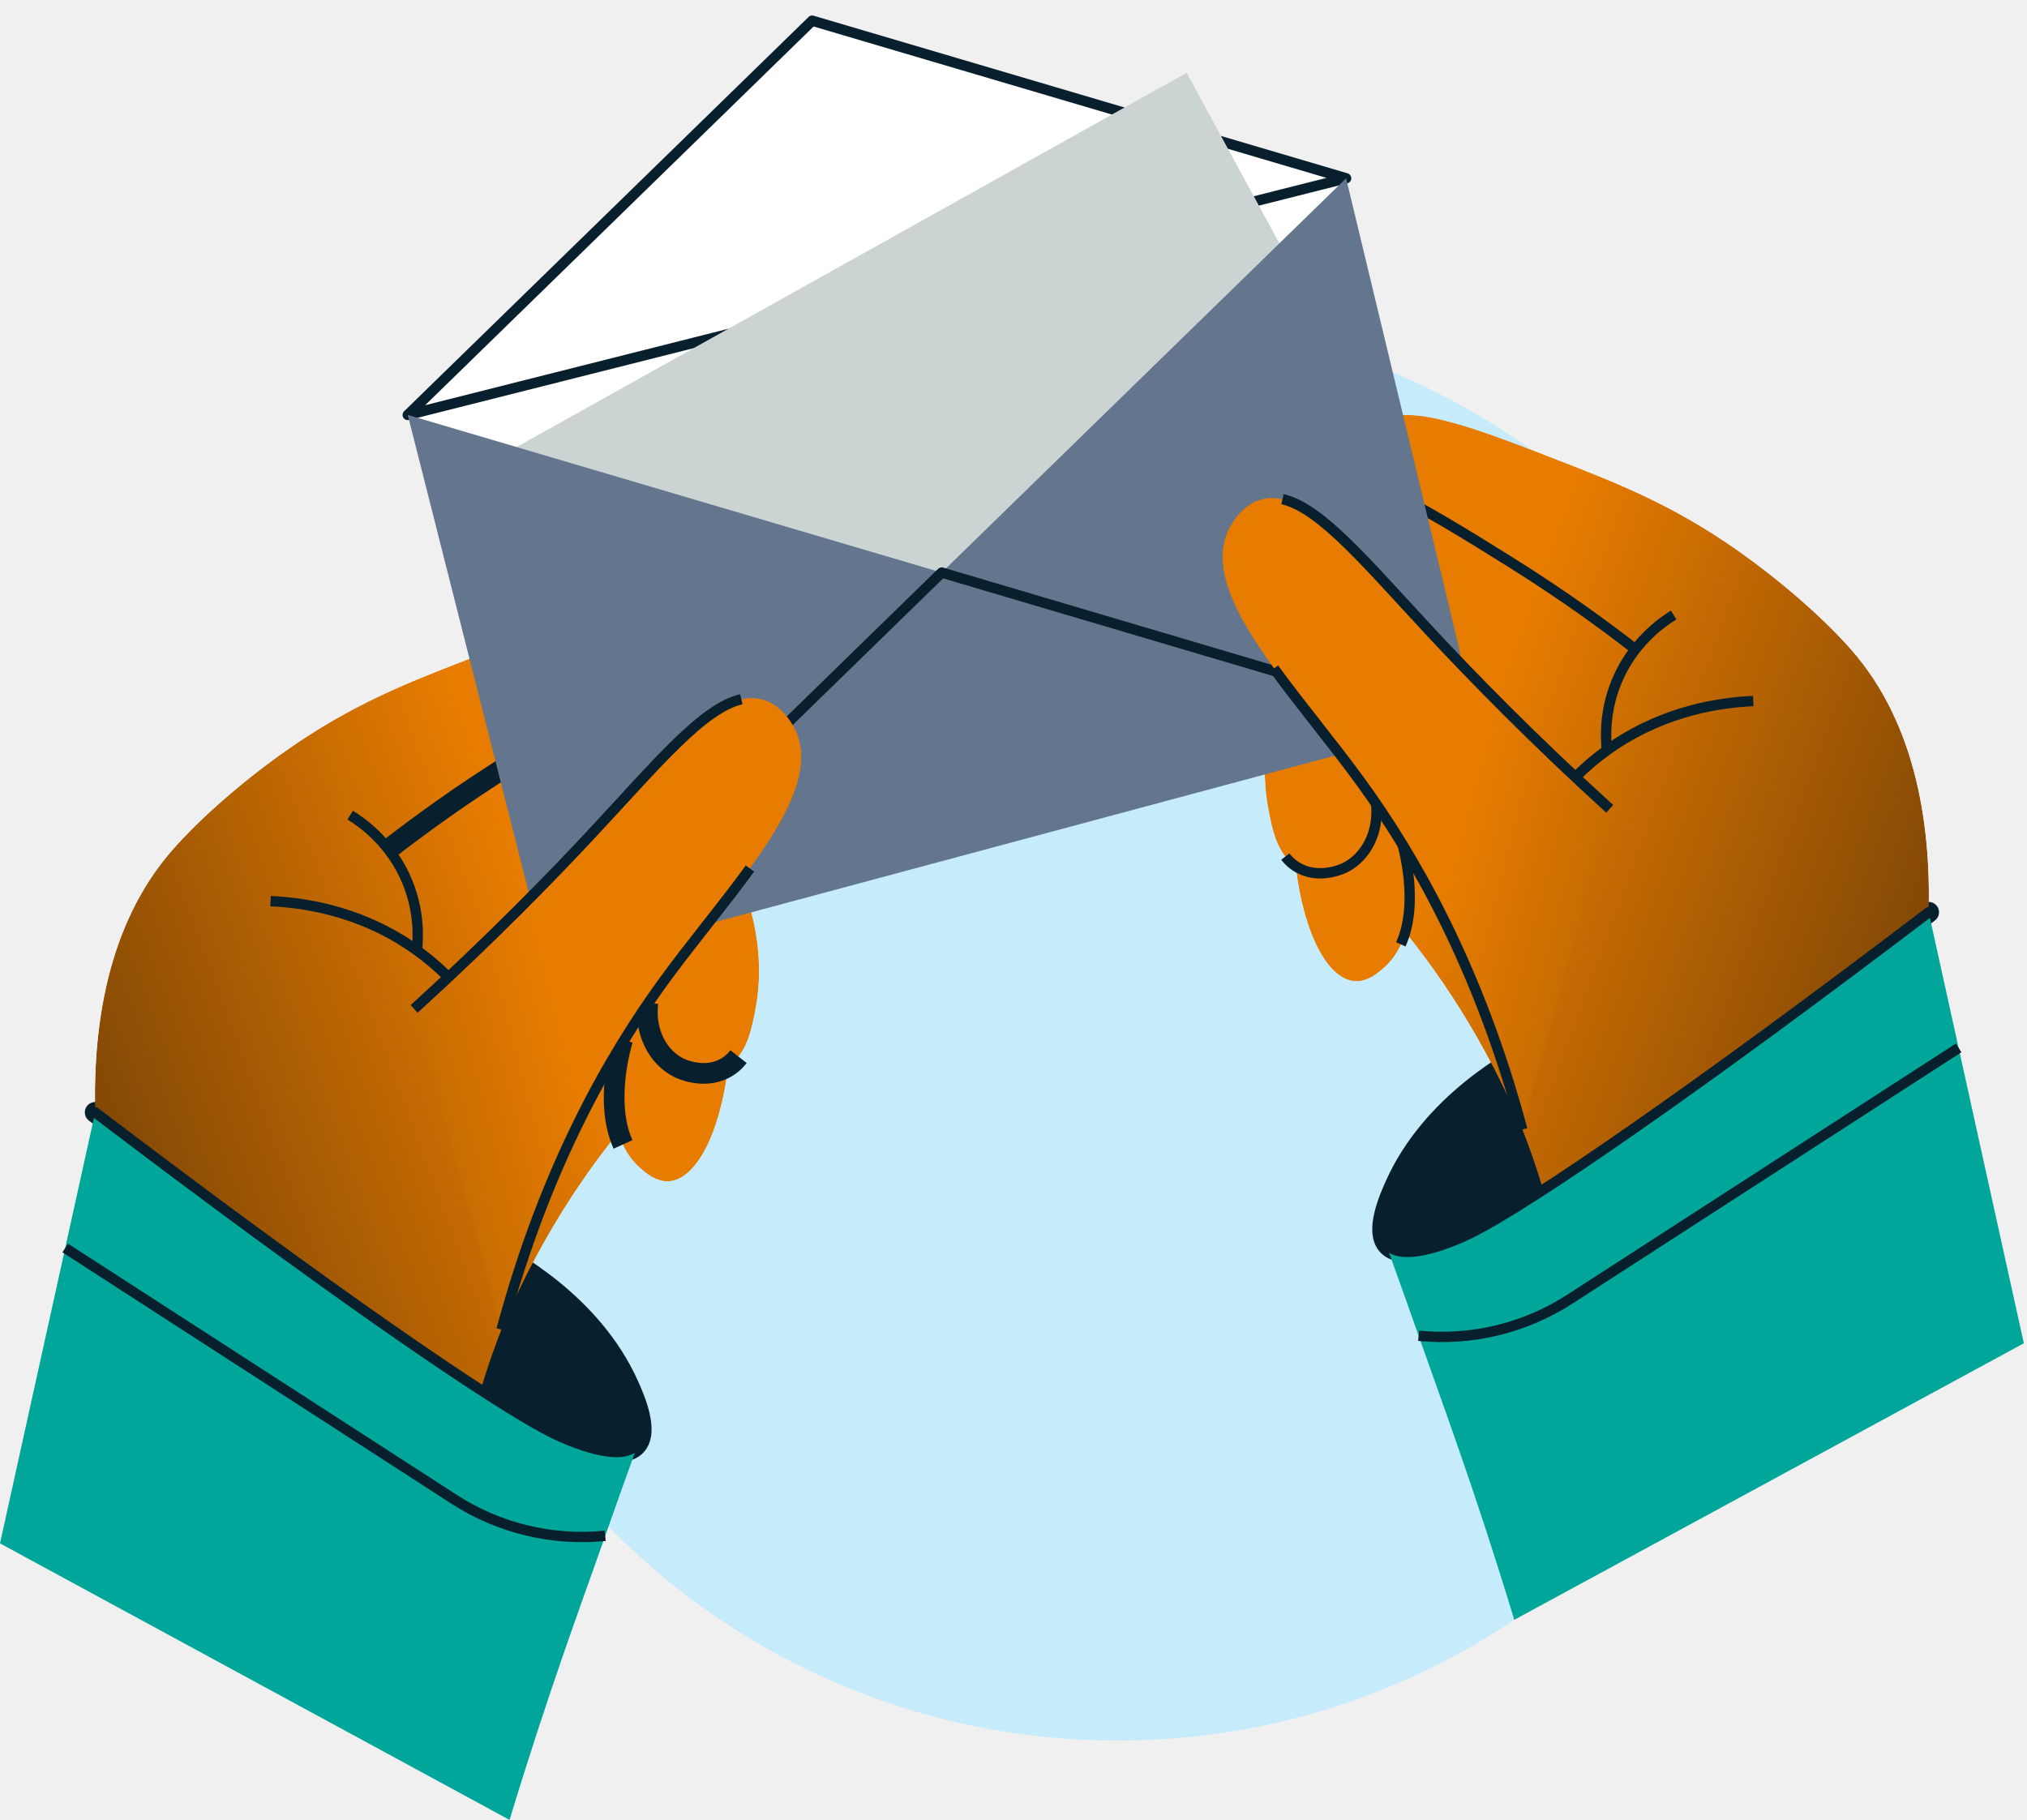
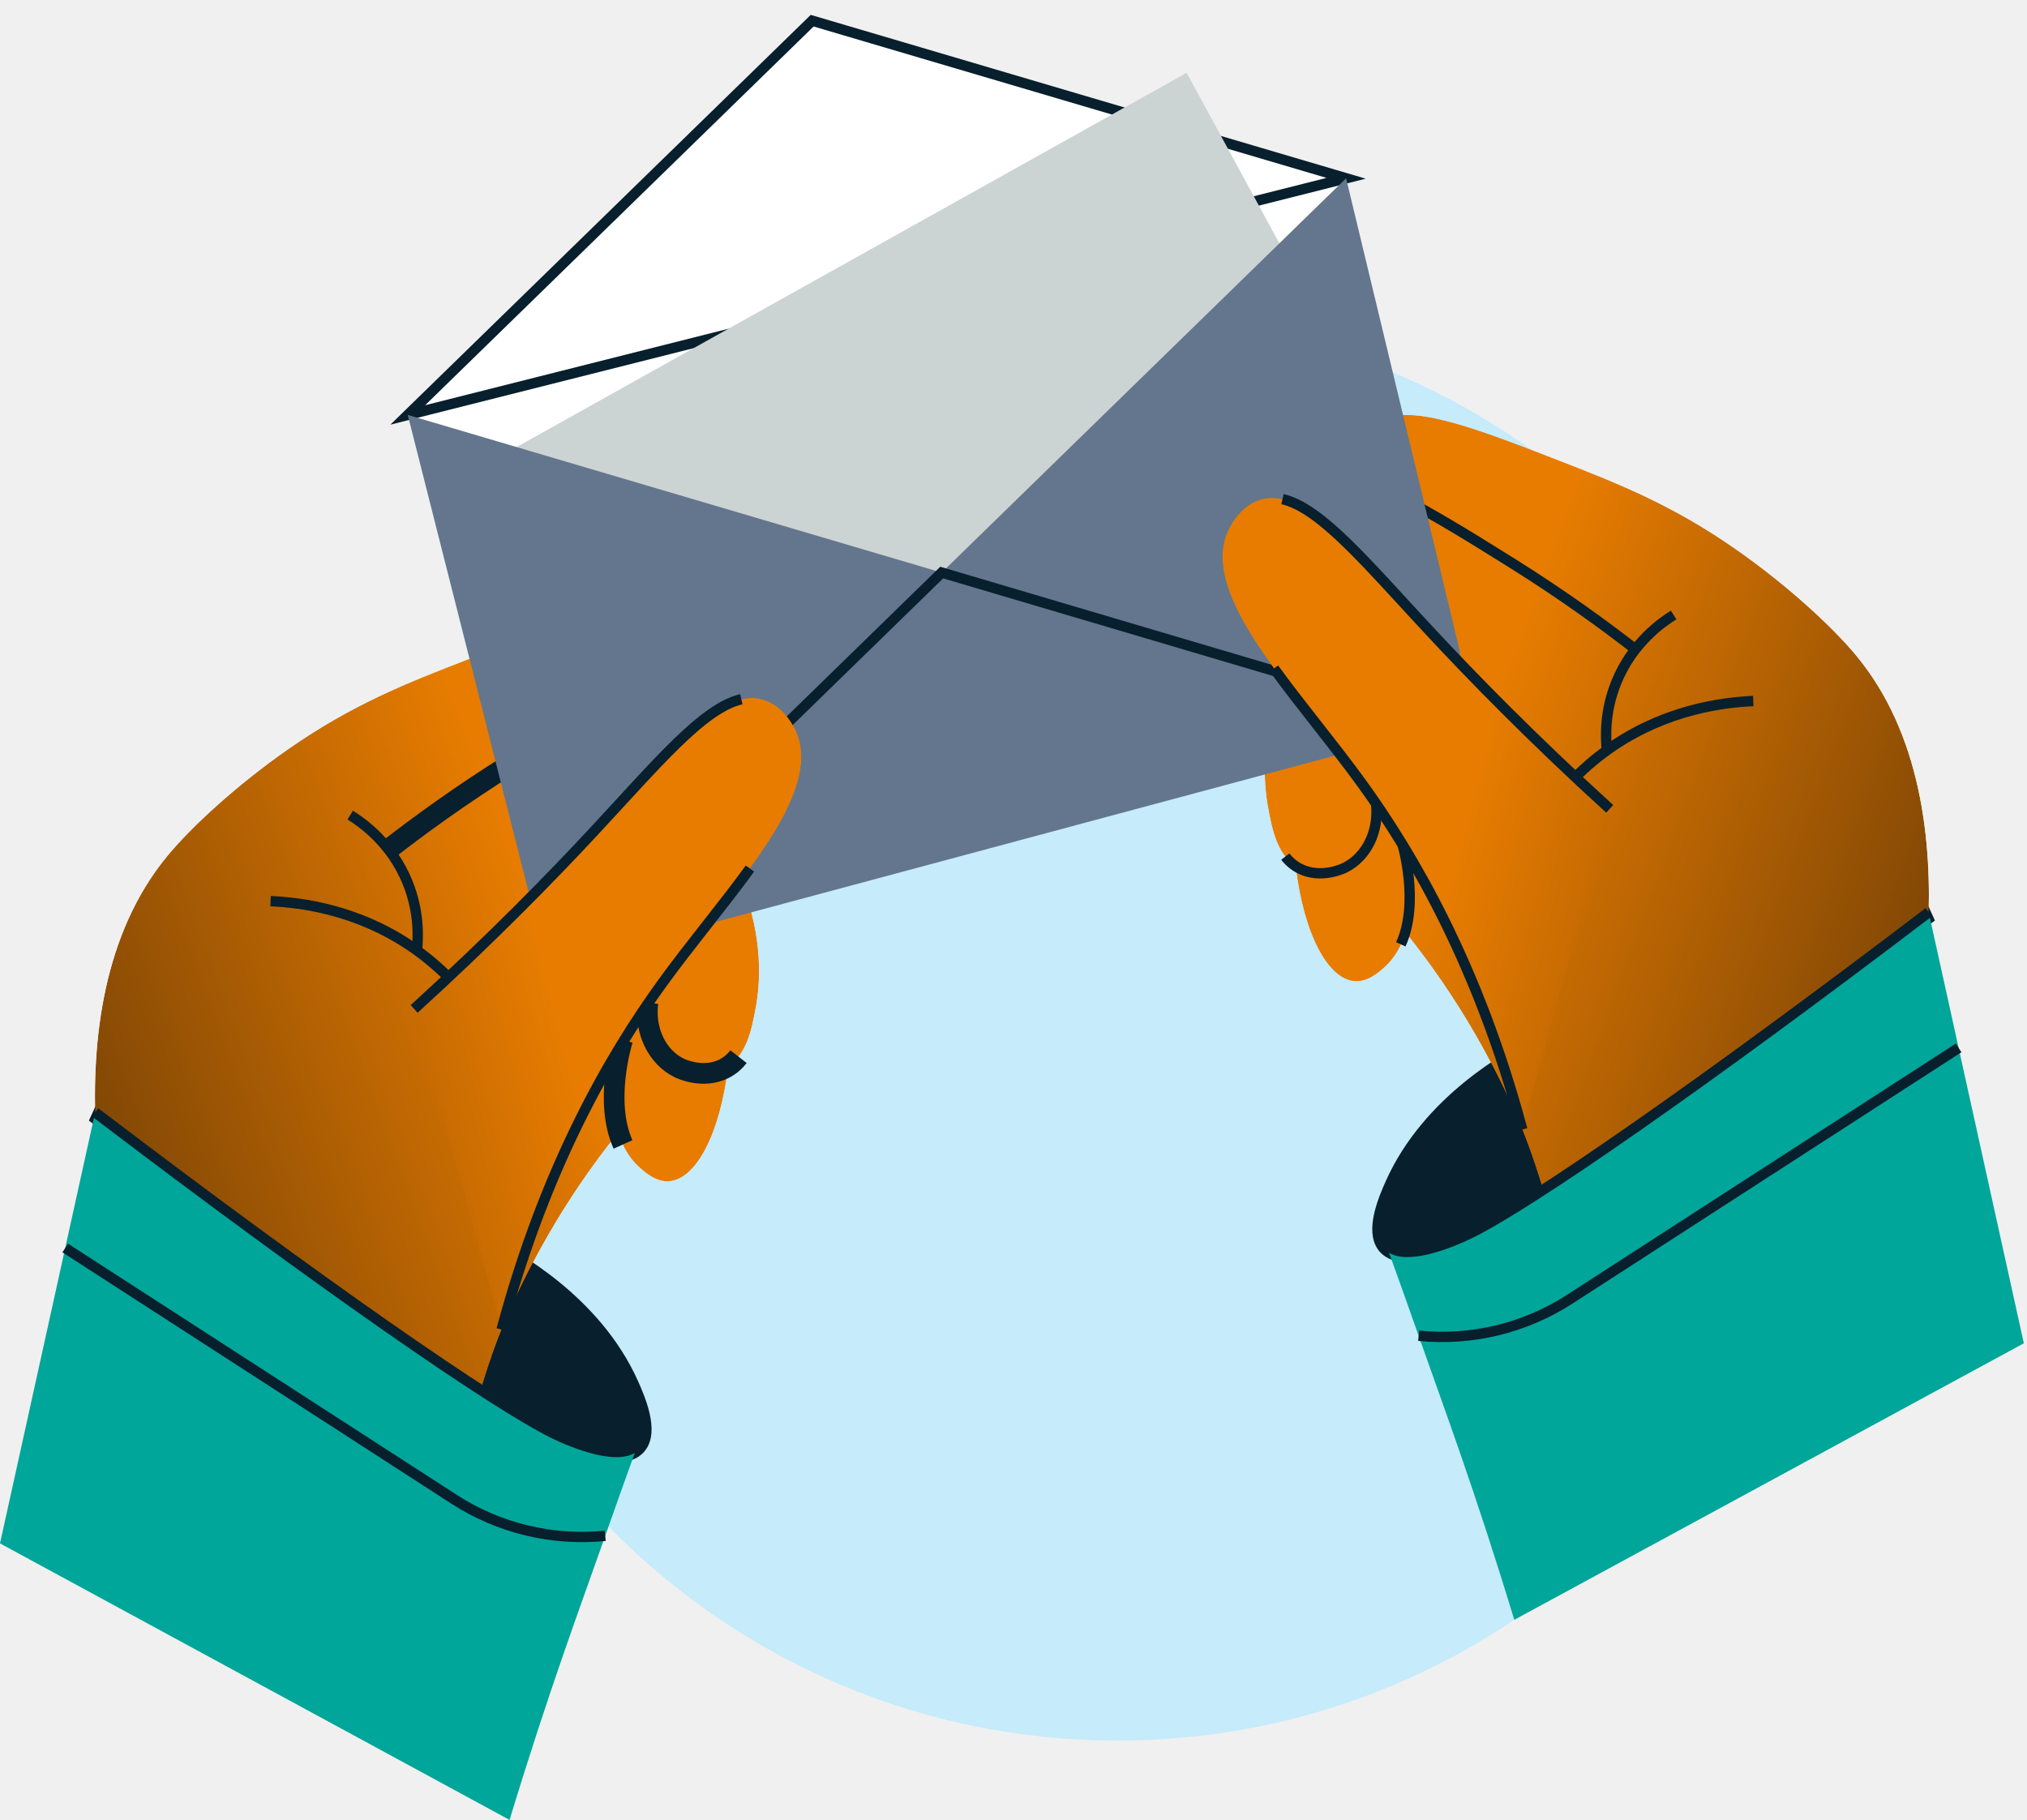
<svg xmlns="http://www.w3.org/2000/svg" width="98" height="88" viewBox="0 0 98 88" fill="none">
  <path fill-rule="evenodd" clip-rule="evenodd" d="M19.608 49.749C19.608 68.756 35.016 84.164 54.023 84.164C73.031 84.164 88.439 68.756 88.439 49.749C88.439 30.741 73.031 15.333 54.023 15.333C35.016 15.333 19.608 30.741 19.608 49.749Z" fill="#C6EBFA" />
  <path fill-rule="evenodd" clip-rule="evenodd" d="M23.451 60.258C24.713 60.918 28.619 63.032 30.389 66.983C30.685 67.643 31.371 69.217 30.751 69.887C29.989 70.709 27.667 69.751 26.77 69.311C23.888 67.894 15.535 62.11 4.601 53.787C8.849 54.698 16.523 56.631 23.451 60.258Z" fill="#081F2D" />
-   <path fill-rule="evenodd" clip-rule="evenodd" d="M23.451 60.258C24.713 60.918 28.619 63.032 30.389 66.983C30.685 67.643 31.371 69.217 30.751 69.887C29.989 70.709 27.667 69.751 26.77 69.311C23.888 67.894 15.535 62.11 4.601 53.787C8.849 54.698 16.523 56.631 23.451 60.258Z" stroke="#081F2D" stroke-linecap="round" stroke-linejoin="round" />
+   <path fill-rule="evenodd" clip-rule="evenodd" d="M23.451 60.258C24.713 60.918 28.619 63.032 30.389 66.983C30.685 67.643 31.371 69.217 30.751 69.887C29.989 70.709 27.667 69.751 26.77 69.311C23.888 67.894 15.535 62.11 4.601 53.787C8.849 54.698 16.523 56.631 23.451 60.258Z" stroke="#081F2D" strokeLinecap="round" strokeLinejoin="round" />
  <mask id="mask0_917_2186" style="mask-type:luminance" maskUnits="userSpaceOnUse" x="4" y="29" width="35" height="40">
    <path fill-rule="evenodd" clip-rule="evenodd" d="M22.593 31.893C19.615 33.047 17.018 34.072 13.914 36.238C11.482 37.935 9.277 39.95 8.087 41.392C1.929 48.863 5.673 61.884 6.184 63.589L22.884 68.542C23.219 67.215 23.662 65.783 24.251 64.287C25.464 61.373 27.244 58.053 29.891 54.762C30.082 55.402 30.409 56.003 30.942 56.471C31.208 56.705 31.726 57.165 32.355 57.118C33.643 57.021 34.812 54.859 35.208 51.553C36.111 50.964 36.348 49.759 36.539 48.723C36.74 47.629 36.952 45.428 35.823 42.586C37.884 39.831 39.384 37.292 38.47 35.317C38.37 35.101 37.891 34.137 36.931 33.835C36.409 33.669 35.862 33.741 35.283 34.001C35.272 33.551 35.164 33.097 34.841 32.806C34.075 32.112 32.388 32.612 30.391 33.605C30.614 33.321 30.809 32.997 30.963 32.637C31.114 32.285 31.694 30.932 31.122 30.209C30.859 29.879 30.401 29.738 29.8 29.738C28.138 29.738 25.377 30.81 22.593 31.893Z" fill="white" />
  </mask>
  <g mask="url(#mask0_917_2186)">
    <path fill-rule="evenodd" clip-rule="evenodd" d="M22.593 31.893C19.615 33.047 17.018 34.072 13.914 36.238C11.482 37.935 9.277 39.95 8.087 41.392C1.929 48.863 5.673 61.884 6.184 63.589L22.884 68.542C23.219 67.215 23.662 65.783 24.251 64.287C25.464 61.373 27.244 58.053 29.891 54.762C30.082 55.402 30.409 56.003 30.942 56.471C31.208 56.705 31.726 57.165 32.355 57.118C33.643 57.021 34.812 54.859 35.208 51.553C36.111 50.964 36.348 49.759 36.539 48.723C36.74 47.629 36.952 45.428 35.823 42.586C37.884 39.831 39.384 37.292 38.47 35.317C38.37 35.101 37.891 34.137 36.931 33.835C36.409 33.669 35.862 33.741 35.283 34.001C35.272 33.551 35.164 33.097 34.841 32.806C34.075 32.112 32.388 32.612 30.391 33.605C30.614 33.321 30.809 32.997 30.963 32.637C31.114 32.285 31.694 30.932 31.122 30.209C30.859 29.879 30.401 29.738 29.8 29.738C28.138 29.738 25.377 30.81 22.593 31.893Z" fill="url(#paint0_linear_917_2186)" />
  </g>
  <path d="M35.707 51.094C35.52 51.334 35.288 51.536 34.997 51.681C33.991 52.183 32.926 51.682 32.837 51.638C31.774 51.118 31.15 49.849 31.324 48.48" stroke="#081F2D" />
  <path d="M30.121 55.337C29.197 53.293 30.042 50.468 30.103 50.27" stroke="#081F2D" />
  <path d="M18.78 41.07C20.207 39.961 22.227 38.476 24.761 36.892C26.921 35.542 29.329 34.036 31.295 33.181" stroke="#081F2D" />
  <path fill-rule="evenodd" clip-rule="evenodd" d="M74.396 50.583C73.134 51.243 69.228 53.357 67.458 57.308C67.162 57.968 66.476 59.542 67.096 60.212C67.858 61.034 70.18 60.076 71.077 59.636C73.96 58.219 82.312 52.435 93.246 44.112C88.999 45.023 81.324 46.956 74.396 50.583Z" fill="#081F2D" />
-   <path fill-rule="evenodd" clip-rule="evenodd" d="M74.396 50.583C73.134 51.243 69.228 53.357 67.458 57.308C67.162 57.968 66.476 59.542 67.096 60.212C67.858 61.034 70.18 60.076 71.077 59.636C73.96 58.219 82.312 52.435 93.246 44.112C88.999 45.023 81.324 46.956 74.396 50.583Z" stroke="#081F2D" stroke-linecap="round" stroke-linejoin="round" />
+   <path fill-rule="evenodd" clip-rule="evenodd" d="M74.396 50.583C73.134 51.243 69.228 53.357 67.458 57.308C67.162 57.968 66.476 59.542 67.096 60.212C67.858 61.034 70.18 60.076 71.077 59.636C73.96 58.219 82.312 52.435 93.246 44.112C88.999 45.023 81.324 46.956 74.396 50.583Z" stroke="#081F2D" strokeLinecap="round" strokeLinejoin="round" />
  <mask id="mask1_917_2186" style="mask-type:luminance" maskUnits="userSpaceOnUse" x="59" y="20" width="35" height="39">
    <path fill-rule="evenodd" clip-rule="evenodd" d="M66.726 20.536C66.154 21.259 66.733 22.612 66.884 22.964C67.039 23.324 67.233 23.648 67.456 23.932C65.46 22.939 63.773 22.439 63.007 23.133C62.683 23.425 62.575 23.878 62.564 24.328C61.985 24.069 61.438 23.997 60.917 24.162C59.956 24.464 59.478 25.428 59.377 25.644C58.464 27.619 59.964 30.158 62.025 32.913C60.895 35.755 61.108 37.956 61.309 39.05C61.499 40.086 61.737 41.291 62.64 41.881C63.035 45.186 64.204 47.348 65.492 47.445C66.122 47.492 66.639 47.032 66.906 46.798C67.438 46.33 67.765 45.729 67.956 45.089C70.603 48.38 72.384 51.7 73.596 54.614C74.186 56.11 74.628 57.542 74.963 58.869L91.664 53.916C92.174 52.211 95.919 39.19 89.761 31.719C88.57 30.277 86.365 28.263 83.934 26.565C80.83 24.399 78.233 23.374 75.254 22.22C72.47 21.137 69.71 20.065 68.047 20.065C67.446 20.065 66.989 20.206 66.726 20.536Z" fill="white" />
  </mask>
  <g mask="url(#mask1_917_2186)">
    <path fill-rule="evenodd" clip-rule="evenodd" d="M66.726 20.536C66.154 21.259 66.733 22.612 66.884 22.964C67.039 23.324 67.233 23.648 67.456 23.932C65.46 22.939 63.773 22.439 63.007 23.133C62.683 23.425 62.575 23.878 62.564 24.328C61.985 24.069 61.438 23.997 60.917 24.162C59.956 24.464 59.478 25.428 59.377 25.644C58.464 27.619 59.964 30.158 62.025 32.913C60.895 35.755 61.108 37.956 61.309 39.05C61.499 40.086 61.737 41.291 62.64 41.881C63.035 45.186 64.204 47.348 65.492 47.445C66.122 47.492 66.639 47.032 66.906 46.798C67.438 46.33 67.765 45.729 67.956 45.089C70.603 48.38 72.384 51.7 73.596 54.614C74.186 56.11 74.628 57.542 74.963 58.869L91.664 53.916C92.174 52.211 95.919 39.19 89.761 31.719C88.57 30.277 86.365 28.263 83.934 26.565C80.83 24.399 78.233 23.374 75.254 22.22C72.47 21.137 69.71 20.065 68.047 20.065C67.446 20.065 66.989 20.206 66.726 20.536Z" fill="url(#paint1_linear_917_2186)" />
  </g>
  <path d="M62.141 41.42C62.327 41.659 62.559 41.861 62.85 42.006C63.856 42.508 64.921 42.007 65.01 41.963C66.073 41.443 66.698 40.175 66.523 38.806" stroke="#081F2D" stroke-width="0.5" />
  <path d="M67.726 45.662C68.651 43.618 67.806 40.793 67.744 40.596" stroke="#081F2D" stroke-width="0.5" />
  <path d="M79.067 31.397C77.641 30.288 75.62 28.803 73.087 27.219C70.927 25.869 68.519 24.363 66.552 23.508" stroke="#081F2D" stroke-width="0.5" />
  <path fill-rule="evenodd" clip-rule="evenodd" d="M65.081 8.621C58.563 14.976 52.046 21.331 45.529 27.686C36.924 25.145 28.319 22.605 19.714 20.065L65.081 8.621Z" fill="white" />
  <path fill-rule="evenodd" clip-rule="evenodd" d="M65.081 8.621C56.476 6.081 47.871 3.54 39.266 1C32.748 7.355 26.231 13.71 19.714 20.064L65.081 8.621Z" fill="white" />
-   <path fill-rule="evenodd" clip-rule="evenodd" d="M65.081 8.621C56.476 6.081 47.871 3.54 39.266 1C32.748 7.355 26.231 13.71 19.714 20.064L65.081 8.621Z" stroke="#081F2D" stroke-width="0.5" stroke-linecap="round" stroke-linejoin="round" />
+   <path fill-rule="evenodd" clip-rule="evenodd" d="M65.081 8.621C56.476 6.081 47.871 3.54 39.266 1C32.748 7.355 26.231 13.71 19.714 20.064L65.081 8.621Z" stroke="#081F2D" stroke-width="0.5" strokeLinecap="round" strokeLinejoin="round" />
  <path fill-rule="evenodd" clip-rule="evenodd" d="M57.37 3.521L67.784 22.662L35.124 41.563L24.197 22.051L57.37 3.521Z" fill="#CCD3D3" />
  <path fill-rule="evenodd" clip-rule="evenodd" d="M30.091 45.788L67.881 35.641C69.814 35.122 70.981 33.158 70.513 31.213L65.081 8.621L45.529 27.686L19.714 20.064L25.555 43.129C26.061 45.125 28.102 46.322 30.091 45.788Z" fill="#63768D" />
-   <path d="M69.452 34.765C60.847 32.225 54.133 30.225 45.529 27.685C39.011 34.039 33.84 39.082 27.322 45.437" stroke="#081F2D" stroke-width="0.5" stroke-linecap="round" stroke-linejoin="round" />
+   <path d="M69.452 34.765C60.847 32.225 54.133 30.225 45.529 27.685C39.011 34.039 33.84 39.082 27.322 45.437" stroke="#081F2D" stroke-width="0.5" strokeLinecap="round" strokeLinejoin="round" />
  <path d="M84.766 33.898C83.233 33.966 80.603 34.323 78.044 36.033C77.298 36.532 76.678 37.066 76.168 37.578" stroke="#081F2D" stroke-width="0.5" />
  <path d="M80.916 29.738C80.377 30.071 78.919 31.069 78.138 33.008C77.577 34.399 77.621 35.64 77.69 36.281" stroke="#081F2D" stroke-width="0.5" />
  <mask id="mask2_917_2186" style="mask-type:luminance" maskUnits="userSpaceOnUse" x="59" y="24" width="19" height="31">
    <path fill-rule="evenodd" clip-rule="evenodd" d="M60.918 24.163C59.955 24.465 59.478 25.429 59.378 25.644C57.933 28.767 62.526 33.307 65.829 37.866C68.306 41.285 71.462 46.649 73.598 54.616L77.825 39.111C74.043 35.667 71.162 32.702 69.224 30.623C65.819 26.971 63.476 24.075 61.5 24.074C61.302 24.074 61.109 24.103 60.918 24.163Z" fill="white" />
  </mask>
  <g mask="url(#mask2_917_2186)">
    <path fill-rule="evenodd" clip-rule="evenodd" d="M60.918 24.163C59.955 24.465 59.478 25.429 59.378 25.644C57.933 28.767 62.526 33.307 65.829 37.866C68.306 41.285 71.462 46.649 73.598 54.616L77.825 39.111C74.043 35.667 71.162 32.702 69.224 30.623C65.819 26.971 63.476 24.075 61.5 24.074C61.302 24.074 61.109 24.103 60.918 24.163Z" fill="url(#paint2_linear_917_2186)" />
  </g>
  <path d="M61.591 32.323C62.879 34.102 64.464 35.983 65.829 37.866C68.306 41.285 71.462 46.65 73.599 54.617" stroke="#081F2D" stroke-width="0.5" />
  <path d="M77.825 39.111C74.043 35.667 71.163 32.702 69.224 30.623C66.105 27.278 63.877 24.567 62.006 24.135" stroke="#081F2D" stroke-width="0.5" />
  <path fill-rule="evenodd" clip-rule="evenodd" d="M97.847 64.953L73.212 78.324C71.325 72.111 69.742 67.878 68.754 65.062C68.156 63.356 67.553 61.664 66.945 59.986C66.951 59.997 66.97 60.031 66.992 60.066C67.007 60.096 67.027 60.123 67.046 60.15C67.062 60.173 67.082 60.196 67.098 60.212C67.857 61.033 70.179 60.077 71.077 59.636C73.96 58.22 82.312 52.437 93.247 44.114C94.781 51.062 96.314 58.006 97.847 64.953Z" fill="#00A699" />
  <path d="M68.588 64.589V64.589C71.152 64.844 73.727 64.222 75.891 62.823L94.694 50.67" stroke="#081F2D" stroke-width="0.5" />
-   <path d="M67.458 57.309C67.162 57.97 66.476 59.543 67.097 60.213C67.858 61.035 70.18 60.077 71.077 59.637C73.96 58.22 82.312 52.436 93.247 44.113" stroke="#081F2D" stroke-width="0.5" stroke-linecap="round" stroke-linejoin="round" />
+   <path d="M67.458 57.309C67.162 57.97 66.476 59.543 67.097 60.213C67.858 61.035 70.18 60.077 71.077 59.637C73.96 58.22 82.312 52.436 93.247 44.113" stroke="#081F2D" stroke-width="0.5" strokeLinecap="round" strokeLinejoin="round" />
  <path d="M13.081 43.574C14.614 43.643 17.245 43.999 19.803 45.71C20.549 46.209 21.169 46.743 21.68 47.255" stroke="#081F2D" stroke-width="0.5" />
  <path d="M16.932 39.414C17.471 39.746 18.929 40.745 19.71 42.684C20.27 44.075 20.227 45.316 20.158 45.957" stroke="#081F2D" stroke-width="0.5" />
  <mask id="mask3_917_2186" style="mask-type:luminance" maskUnits="userSpaceOnUse" x="20" y="33" width="19" height="32">
    <path fill-rule="evenodd" clip-rule="evenodd" d="M28.623 40.298C26.685 42.377 23.805 45.342 20.023 48.786L24.249 64.291C26.385 56.324 29.541 50.96 32.019 47.541C35.322 42.982 39.915 38.441 38.469 35.319C38.37 35.104 37.892 34.14 36.929 33.838C36.739 33.778 36.545 33.749 36.348 33.749C34.372 33.749 32.028 36.646 28.623 40.298Z" fill="white" />
  </mask>
  <g mask="url(#mask3_917_2186)">
    <path fill-rule="evenodd" clip-rule="evenodd" d="M28.623 40.298C26.685 42.377 23.805 45.342 20.023 48.786L24.249 64.291C26.385 56.324 29.541 50.96 32.019 47.541C35.322 42.982 39.915 38.441 38.469 35.319C38.37 35.104 37.892 34.14 36.929 33.838C36.739 33.778 36.545 33.749 36.348 33.749C34.372 33.749 32.028 36.646 28.623 40.298Z" fill="url(#paint3_linear_917_2186)" />
  </g>
  <path d="M36.257 41.998C34.968 43.777 33.383 45.657 32.018 47.541C29.541 50.96 26.385 56.324 24.249 64.291" stroke="#081F2D" stroke-width="0.5" />
  <path d="M20.022 48.786C23.804 45.342 26.685 42.377 28.623 40.298C31.742 36.953 33.97 34.242 35.842 33.81" stroke="#081F2D" stroke-width="0.5" />
  <mask id="mask4_917_2186" style="mask-type:luminance" maskUnits="userSpaceOnUse" x="0" y="53" width="31" height="35">
    <path fill-rule="evenodd" clip-rule="evenodd" d="M0 53.79H30.903V88H0V53.79Z" fill="white" />
  </mask>
  <g mask="url(#mask4_917_2186)">
    <path fill-rule="evenodd" clip-rule="evenodd" d="M0 74.629L24.636 88C26.522 81.787 28.105 77.554 29.094 74.738C29.692 73.032 30.295 71.34 30.903 69.662C30.896 69.673 30.878 69.707 30.856 69.742C30.84 69.772 30.821 69.799 30.801 69.826C30.786 69.849 30.766 69.872 30.749 69.888C29.991 70.709 27.668 69.753 26.77 69.312C23.888 67.896 15.536 62.113 4.6 53.79C3.067 60.738 1.533 67.681 0 74.629Z" fill="#00A699" />
  </g>
  <path d="M29.26 74.263V74.263C26.696 74.519 24.121 73.897 21.957 72.498L3.153 60.345" stroke="#081F2D" stroke-width="0.5" />
-   <path d="M30.389 66.984C30.685 67.644 31.372 69.218 30.751 69.888C29.99 70.71 27.667 69.752 26.77 69.311C23.888 67.895 15.535 62.111 4.601 53.788" stroke="#081F2D" stroke-width="0.5" stroke-linecap="round" stroke-linejoin="round" />
+   <path d="M30.389 66.984C30.685 67.644 31.372 69.218 30.751 69.888C29.99 70.71 27.667 69.752 26.77 69.311C23.888 67.895 15.535 62.111 4.601 53.788" stroke="#081F2D" stroke-width="0.5" strokeLinecap="round" strokeLinejoin="round" />
  <defs>
    <linearGradient id="paint0_linear_917_2186" x1="2.874" y1="80.121" x2="34.793" y2="68.374" gradientUnits="userSpaceOnUse">
      <stop stop-color="#543007" />
      <stop offset="1" stop-color="#E77C01" />
    </linearGradient>
    <linearGradient id="paint1_linear_917_2186" x1="107.874" y1="35.4" x2="75.955" y2="23.651" gradientUnits="userSpaceOnUse">
      <stop stop-color="#543007" />
      <stop offset="1" stop-color="#E77C01" />
    </linearGradient>
    <linearGradient id="paint2_linear_917_2186" x1="103.794" y1="37.594" x2="73.396" y2="29.716" gradientUnits="userSpaceOnUse">
      <stop stop-color="#543007" />
      <stop offset="1" stop-color="#E77C01" />
    </linearGradient>
    <linearGradient id="paint3_linear_917_2186" x1="5.689" y1="92.167" x2="36.087" y2="84.289" gradientUnits="userSpaceOnUse">
      <stop stop-color="#543007" />
      <stop offset="1" stop-color="#E77C01" />
    </linearGradient>
  </defs>
</svg>
